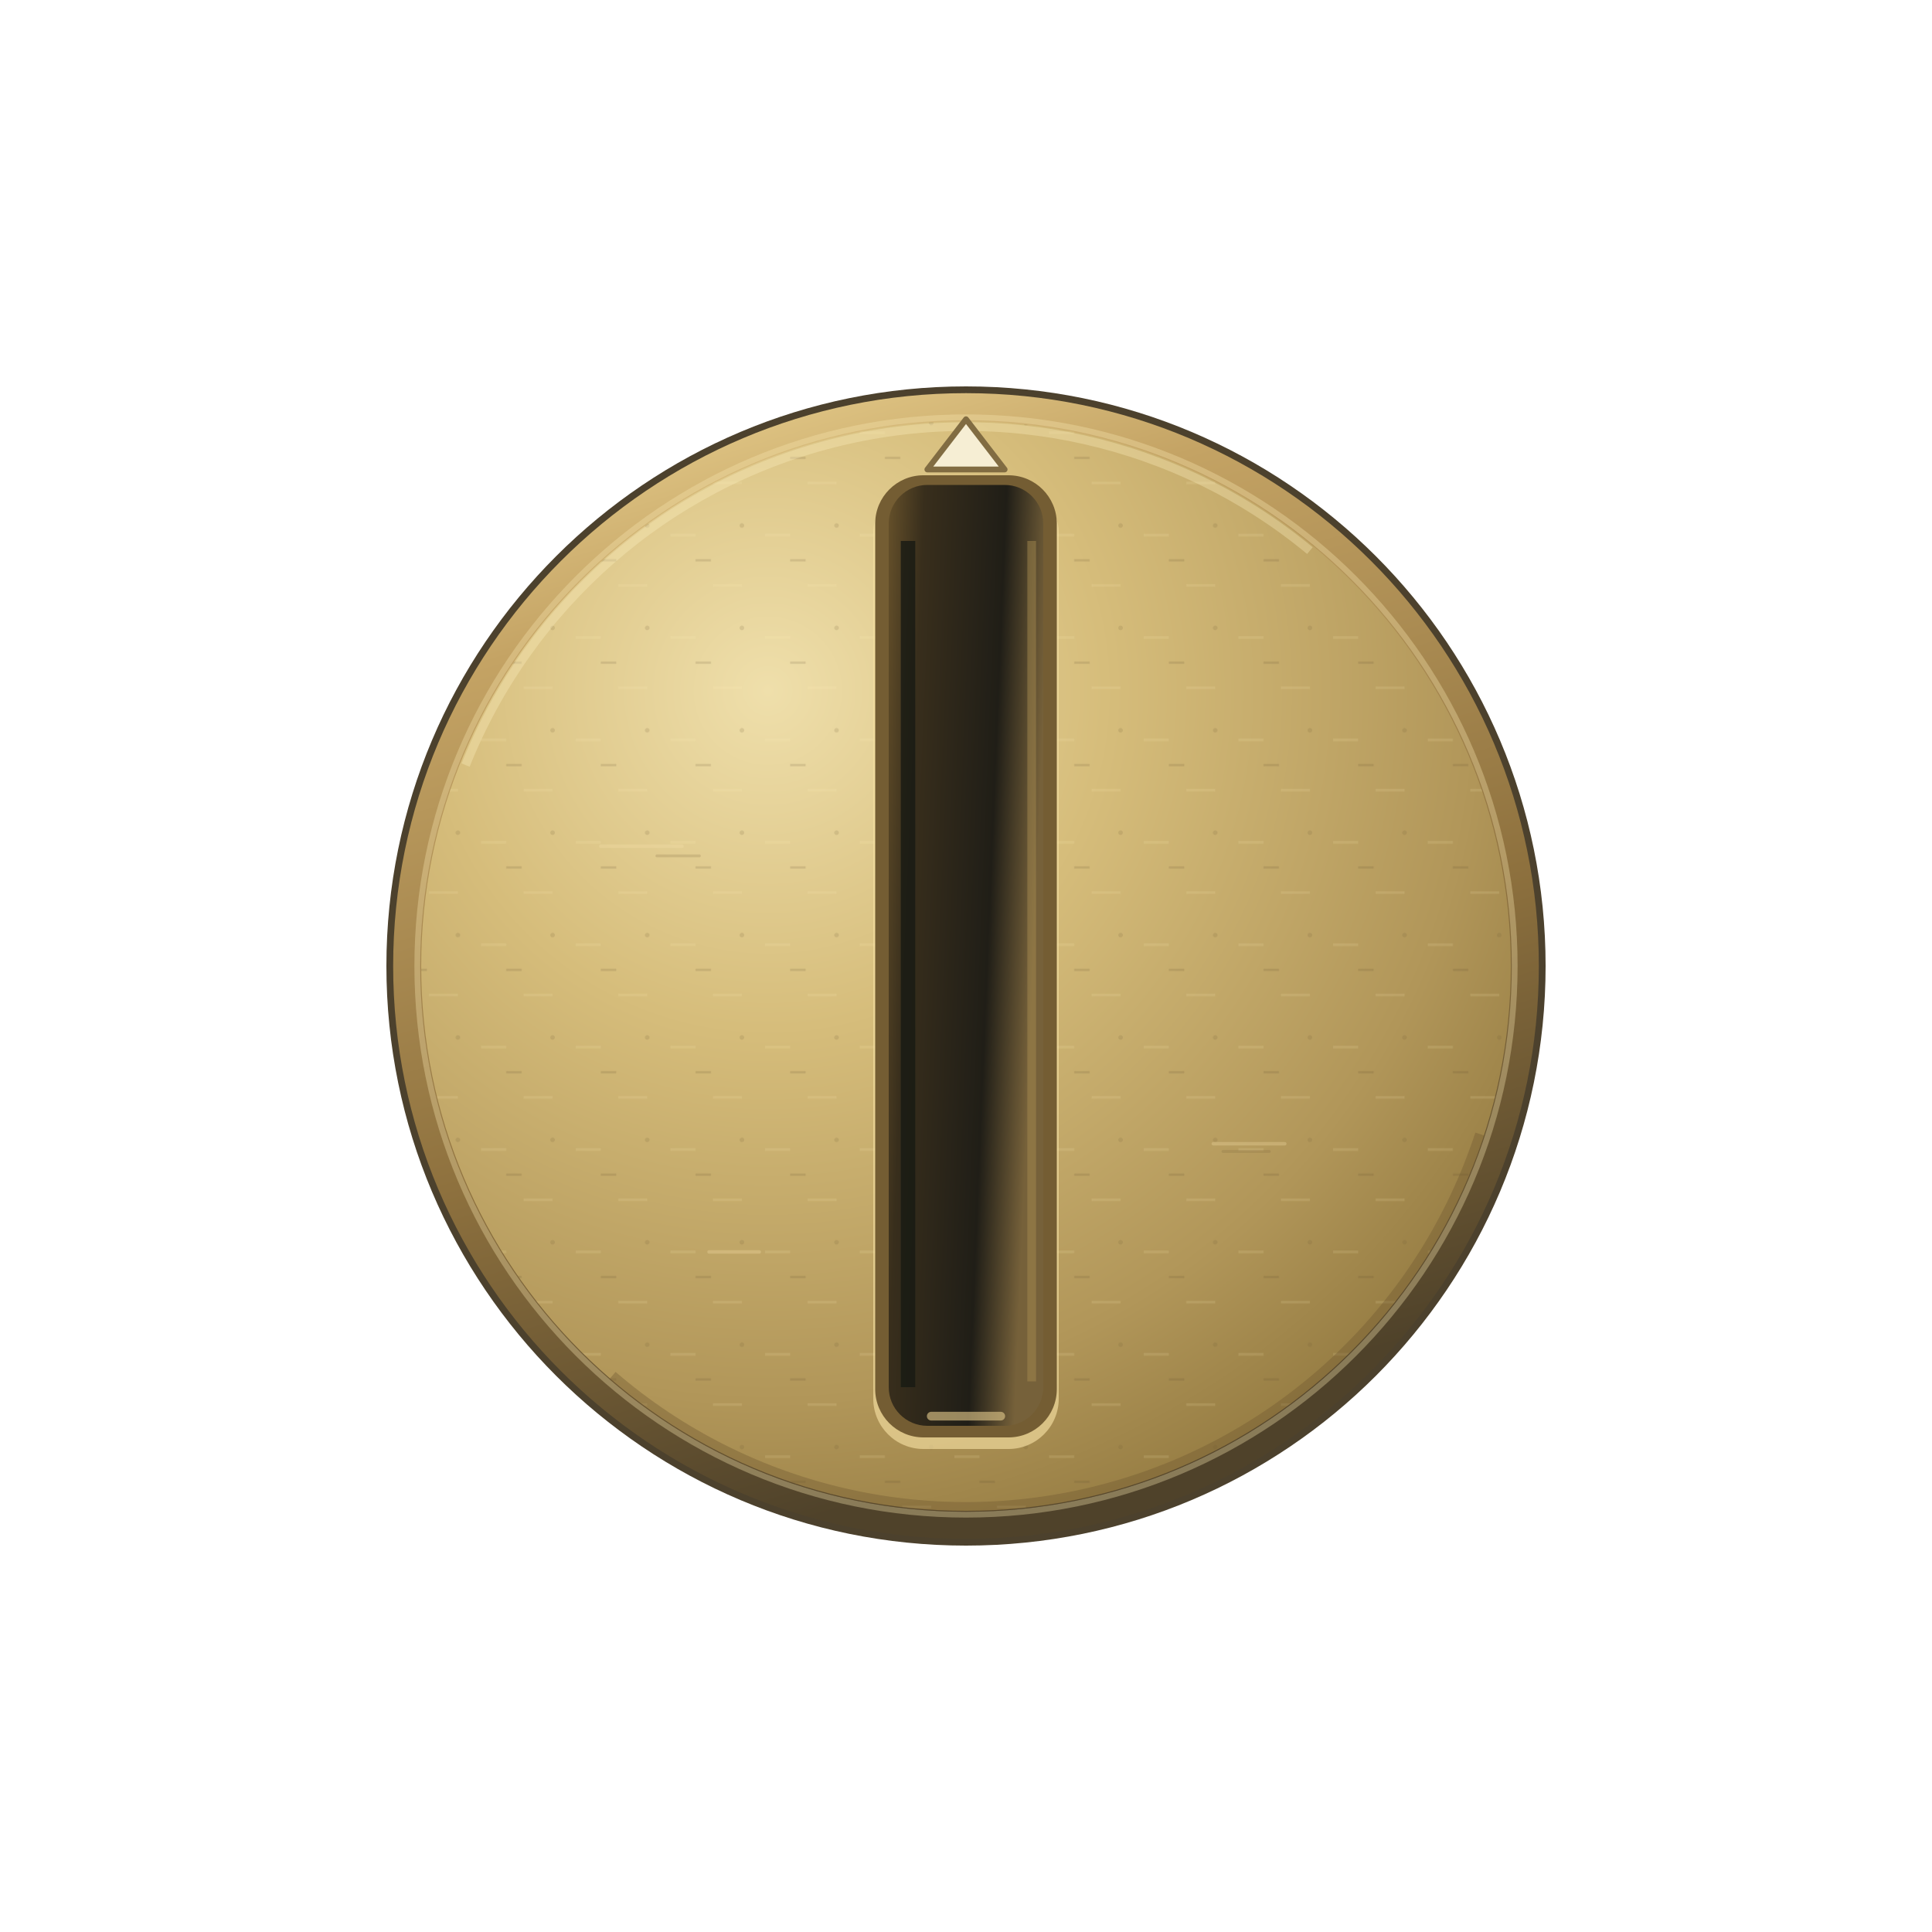
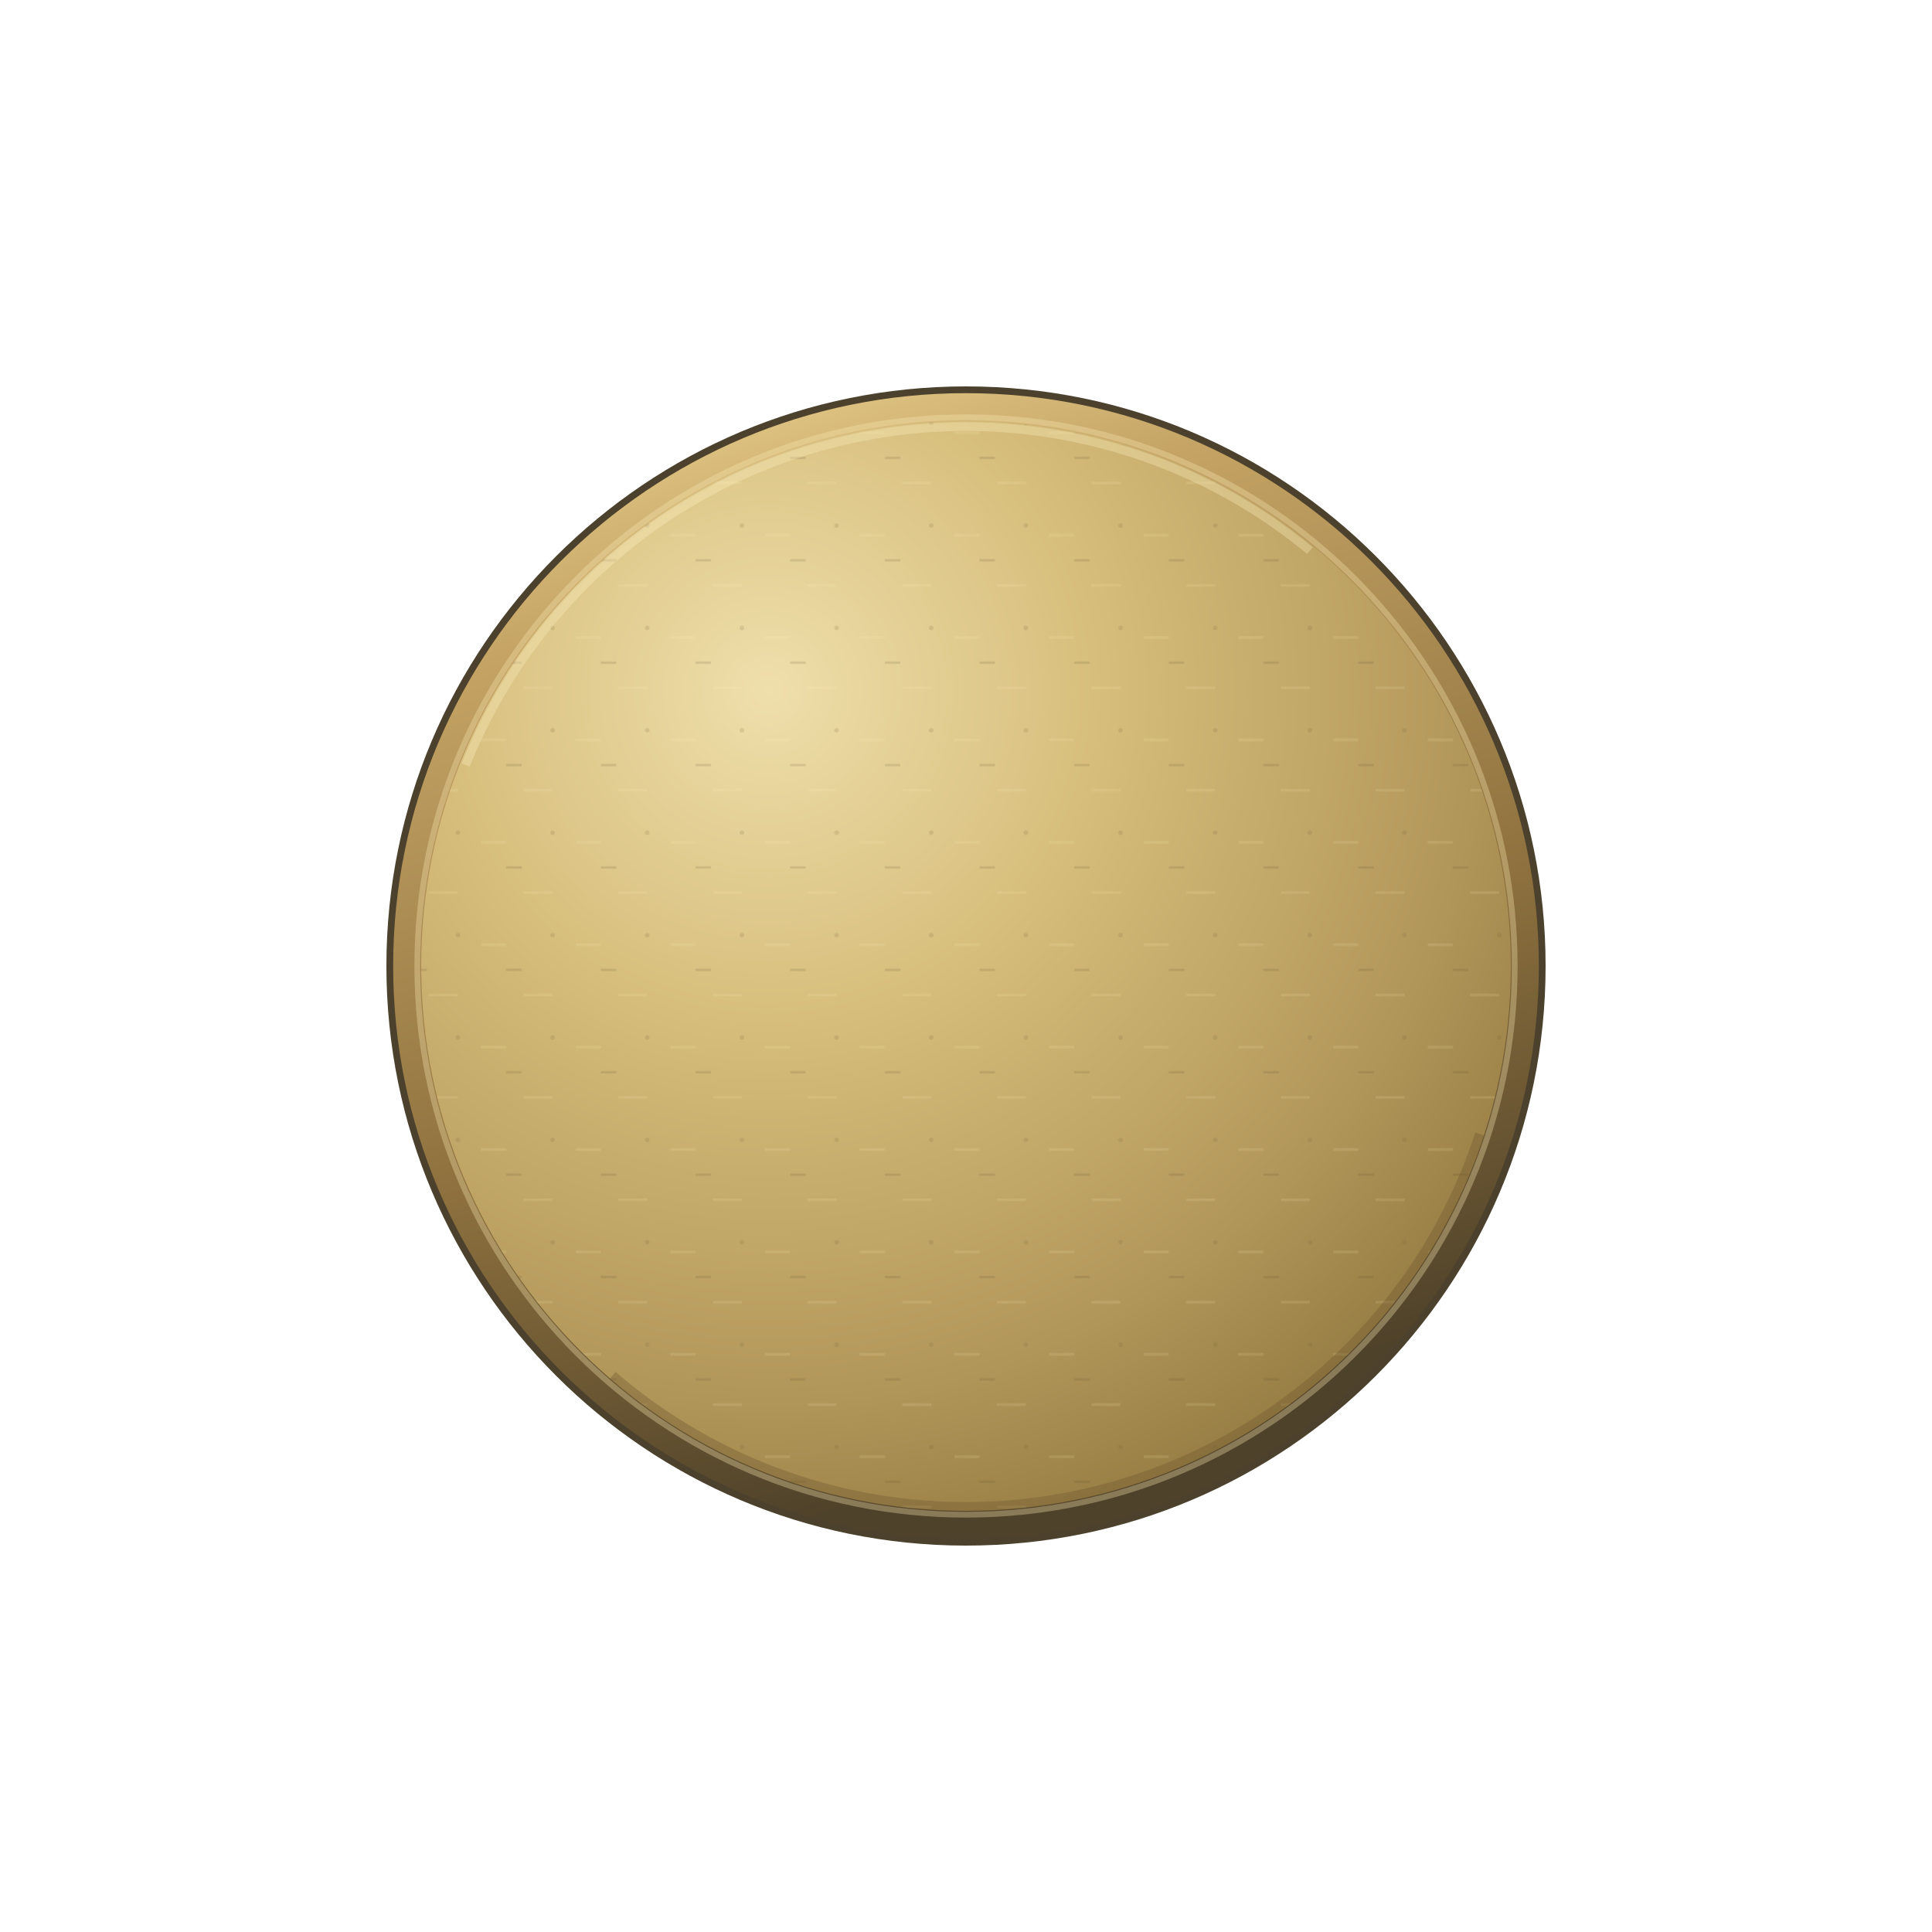
<svg xmlns="http://www.w3.org/2000/svg" width="100" height="100" viewBox="0 0 100 100">
  <defs>
    <clipPath id="rotor-boundary">
      <circle cx="50" cy="50" r="30" />
    </clipPath>
    <linearGradient id="brass-edge" x1="0" y1="0" x2=".3" y2="1">
      <stop stop-color="#f3dd9b" />
      <stop offset=".24" stop-color="#c4a364" />
      <stop offset=".65" stop-color="#8e713e" />
      <stop offset="1" stop-color="#4f422a" />
    </linearGradient>
    <radialGradient id="brass-face" cx=".32" cy=".25" r=".85">
      <stop stop-color="#efdfab" />
      <stop offset=".36" stop-color="#d6bd7b" />
      <stop offset=".76" stop-color="#b19659" />
      <stop offset="1" stop-color="#90773e" />
    </radialGradient>
    <linearGradient id="slot-wall" x1="0" y1="0" x2="1" y2=".25">
      <stop stop-color="#65502a" />
      <stop offset=".22" stop-color="#382e1c" />
      <stop offset=".72" stop-color="#201e17" />
      <stop offset="1" stop-color="#76613a" />
    </linearGradient>
    <pattern id="metal-grain" width="4.9" height="5.3" patternUnits="userSpaceOnUse">
      <path d="M.4 1.2h1.3M2.6 3.8h1.5" stroke="#fff0bf" stroke-opacity=".13" stroke-width=".14" />
      <path d="M1.7 2.5h.8" stroke="#57472c" stroke-opacity=".15" stroke-width=".12" />
      <circle cx="4.1" cy=".7" r=".12" fill="#6c5935" opacity=".16" />
    </pattern>
  </defs>
  <g clip-path="url(#rotor-boundary)">
    <circle cx="50" cy="50" r="30" fill="#4c412d" />
    <circle cx="50" cy="50" r="29.65" fill="url(#brass-edge)" />
    <circle cx="50" cy="50" r="28.2" fill="url(#brass-face)" />
    <circle cx="50" cy="50" r="28.2" fill="url(#metal-grain)" />
    <circle cx="50" cy="50" r="28.4" fill="none" stroke="#f6e6b0" stroke-opacity=".35" stroke-width=".3" />
    <path d="M24.1 39.6A27.9 27.9 0 0 1 67.8 28.5" fill="none" stroke="#fff0c2" stroke-opacity=".32" stroke-width=".45" />
    <path d="M31.7 71.2A28 28 0 0 0 76.6 58.7" fill="none" stroke="#6f5830" stroke-opacity=".38" stroke-width=".5" />
-     <rect x="45.2" y="25" width="9.6" height="50" rx="2.6" fill="#f4dfa1" fill-opacity=".65" />
-     <rect x="45.3" y="24.6" width="9.4" height="49.8" rx="2.5" fill="#745d33" />
-     <rect x="46" y="25.1" width="8" height="48.7" rx="2" fill="url(#slot-wall)" />
-     <path d="M47 28V71.8" stroke="#171913" stroke-opacity=".8" stroke-width=".75" />
-     <path d="M53.4 28V71.5" stroke="#a58a50" stroke-opacity=".48" stroke-width=".45" />
-     <path d="M48.2 73.3H51.8" stroke="#dbc286" stroke-opacity=".65" stroke-width=".45" stroke-linecap="round" />
-     <path d="M50 21.7 52 24.3H48Z" fill="#f6eed4" stroke="#816c42" stroke-width=".3" stroke-linejoin="round" />
-     <g fill="none" stroke-linecap="round">
-       <path d="M31.1 43.8h4.2M62.8 59.2h3.7M36.7 64.8h2.6" stroke="#f6e3ac" stroke-opacity=".28" stroke-width=".18" />
-       <path d="M34 44.3h2.2M63.3 59.6h2.4" stroke="#705a33" stroke-opacity=".18" stroke-width=".15" />
-     </g>
  </g>
</svg>
